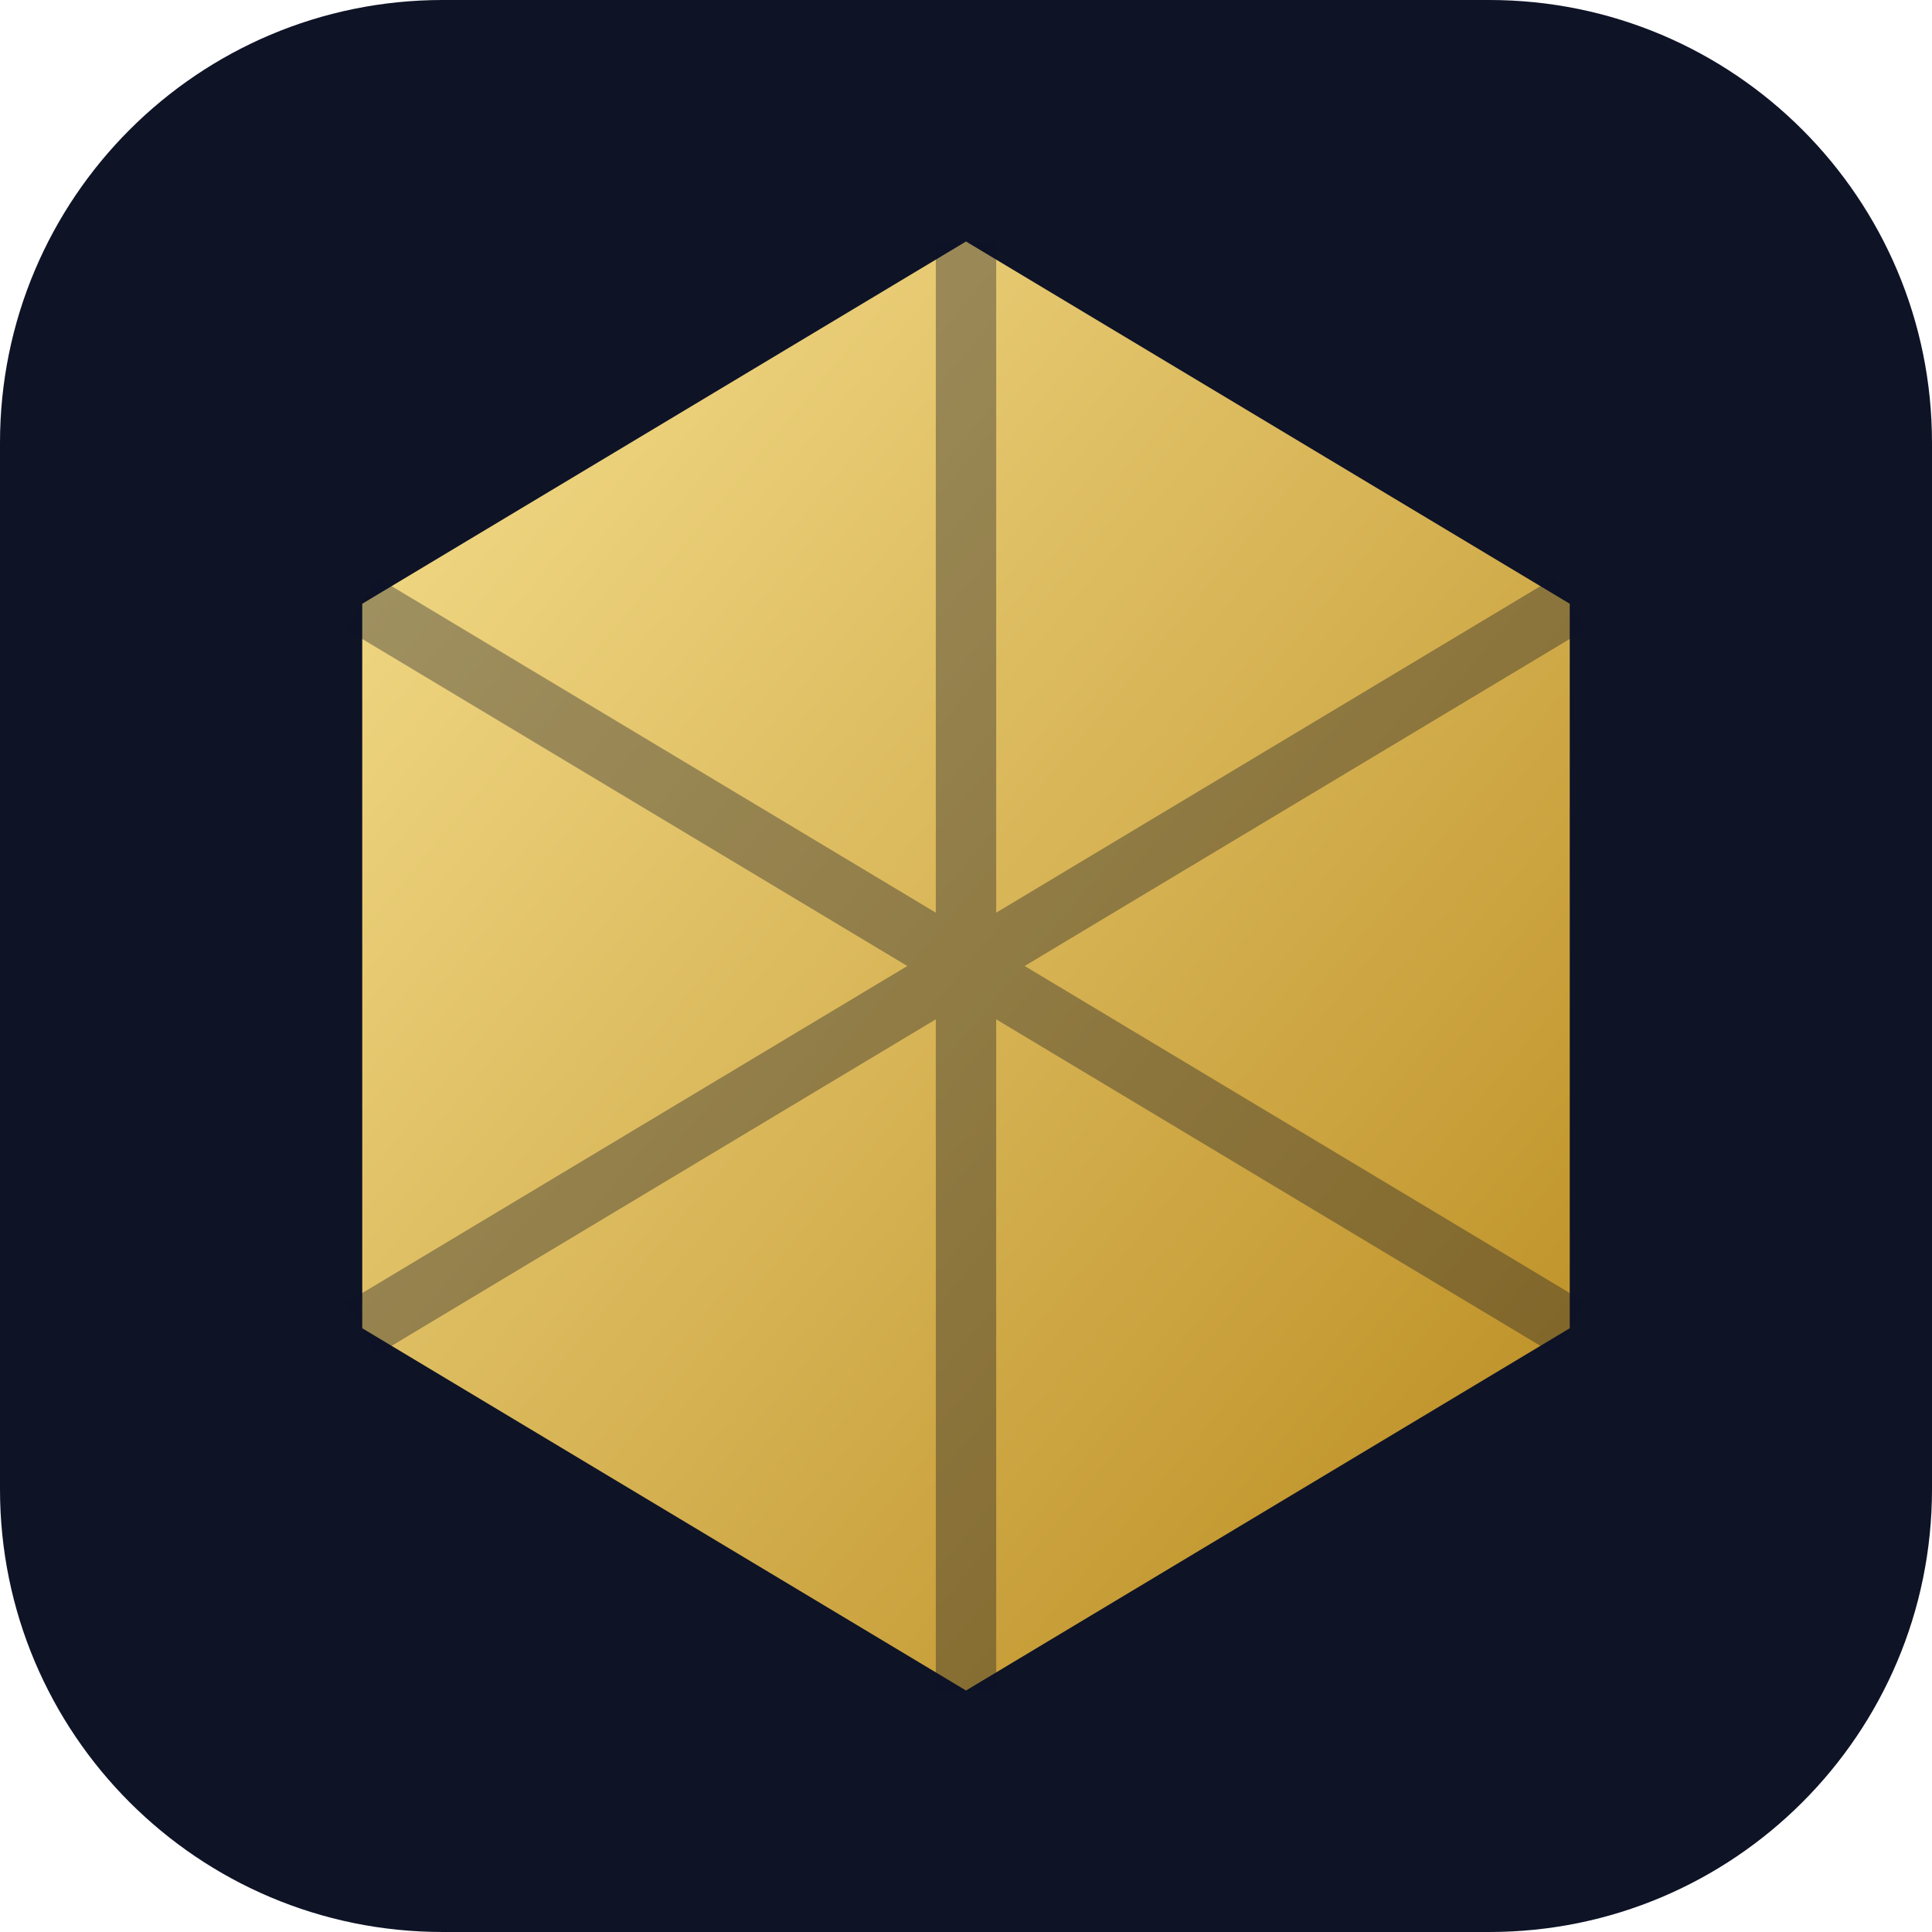
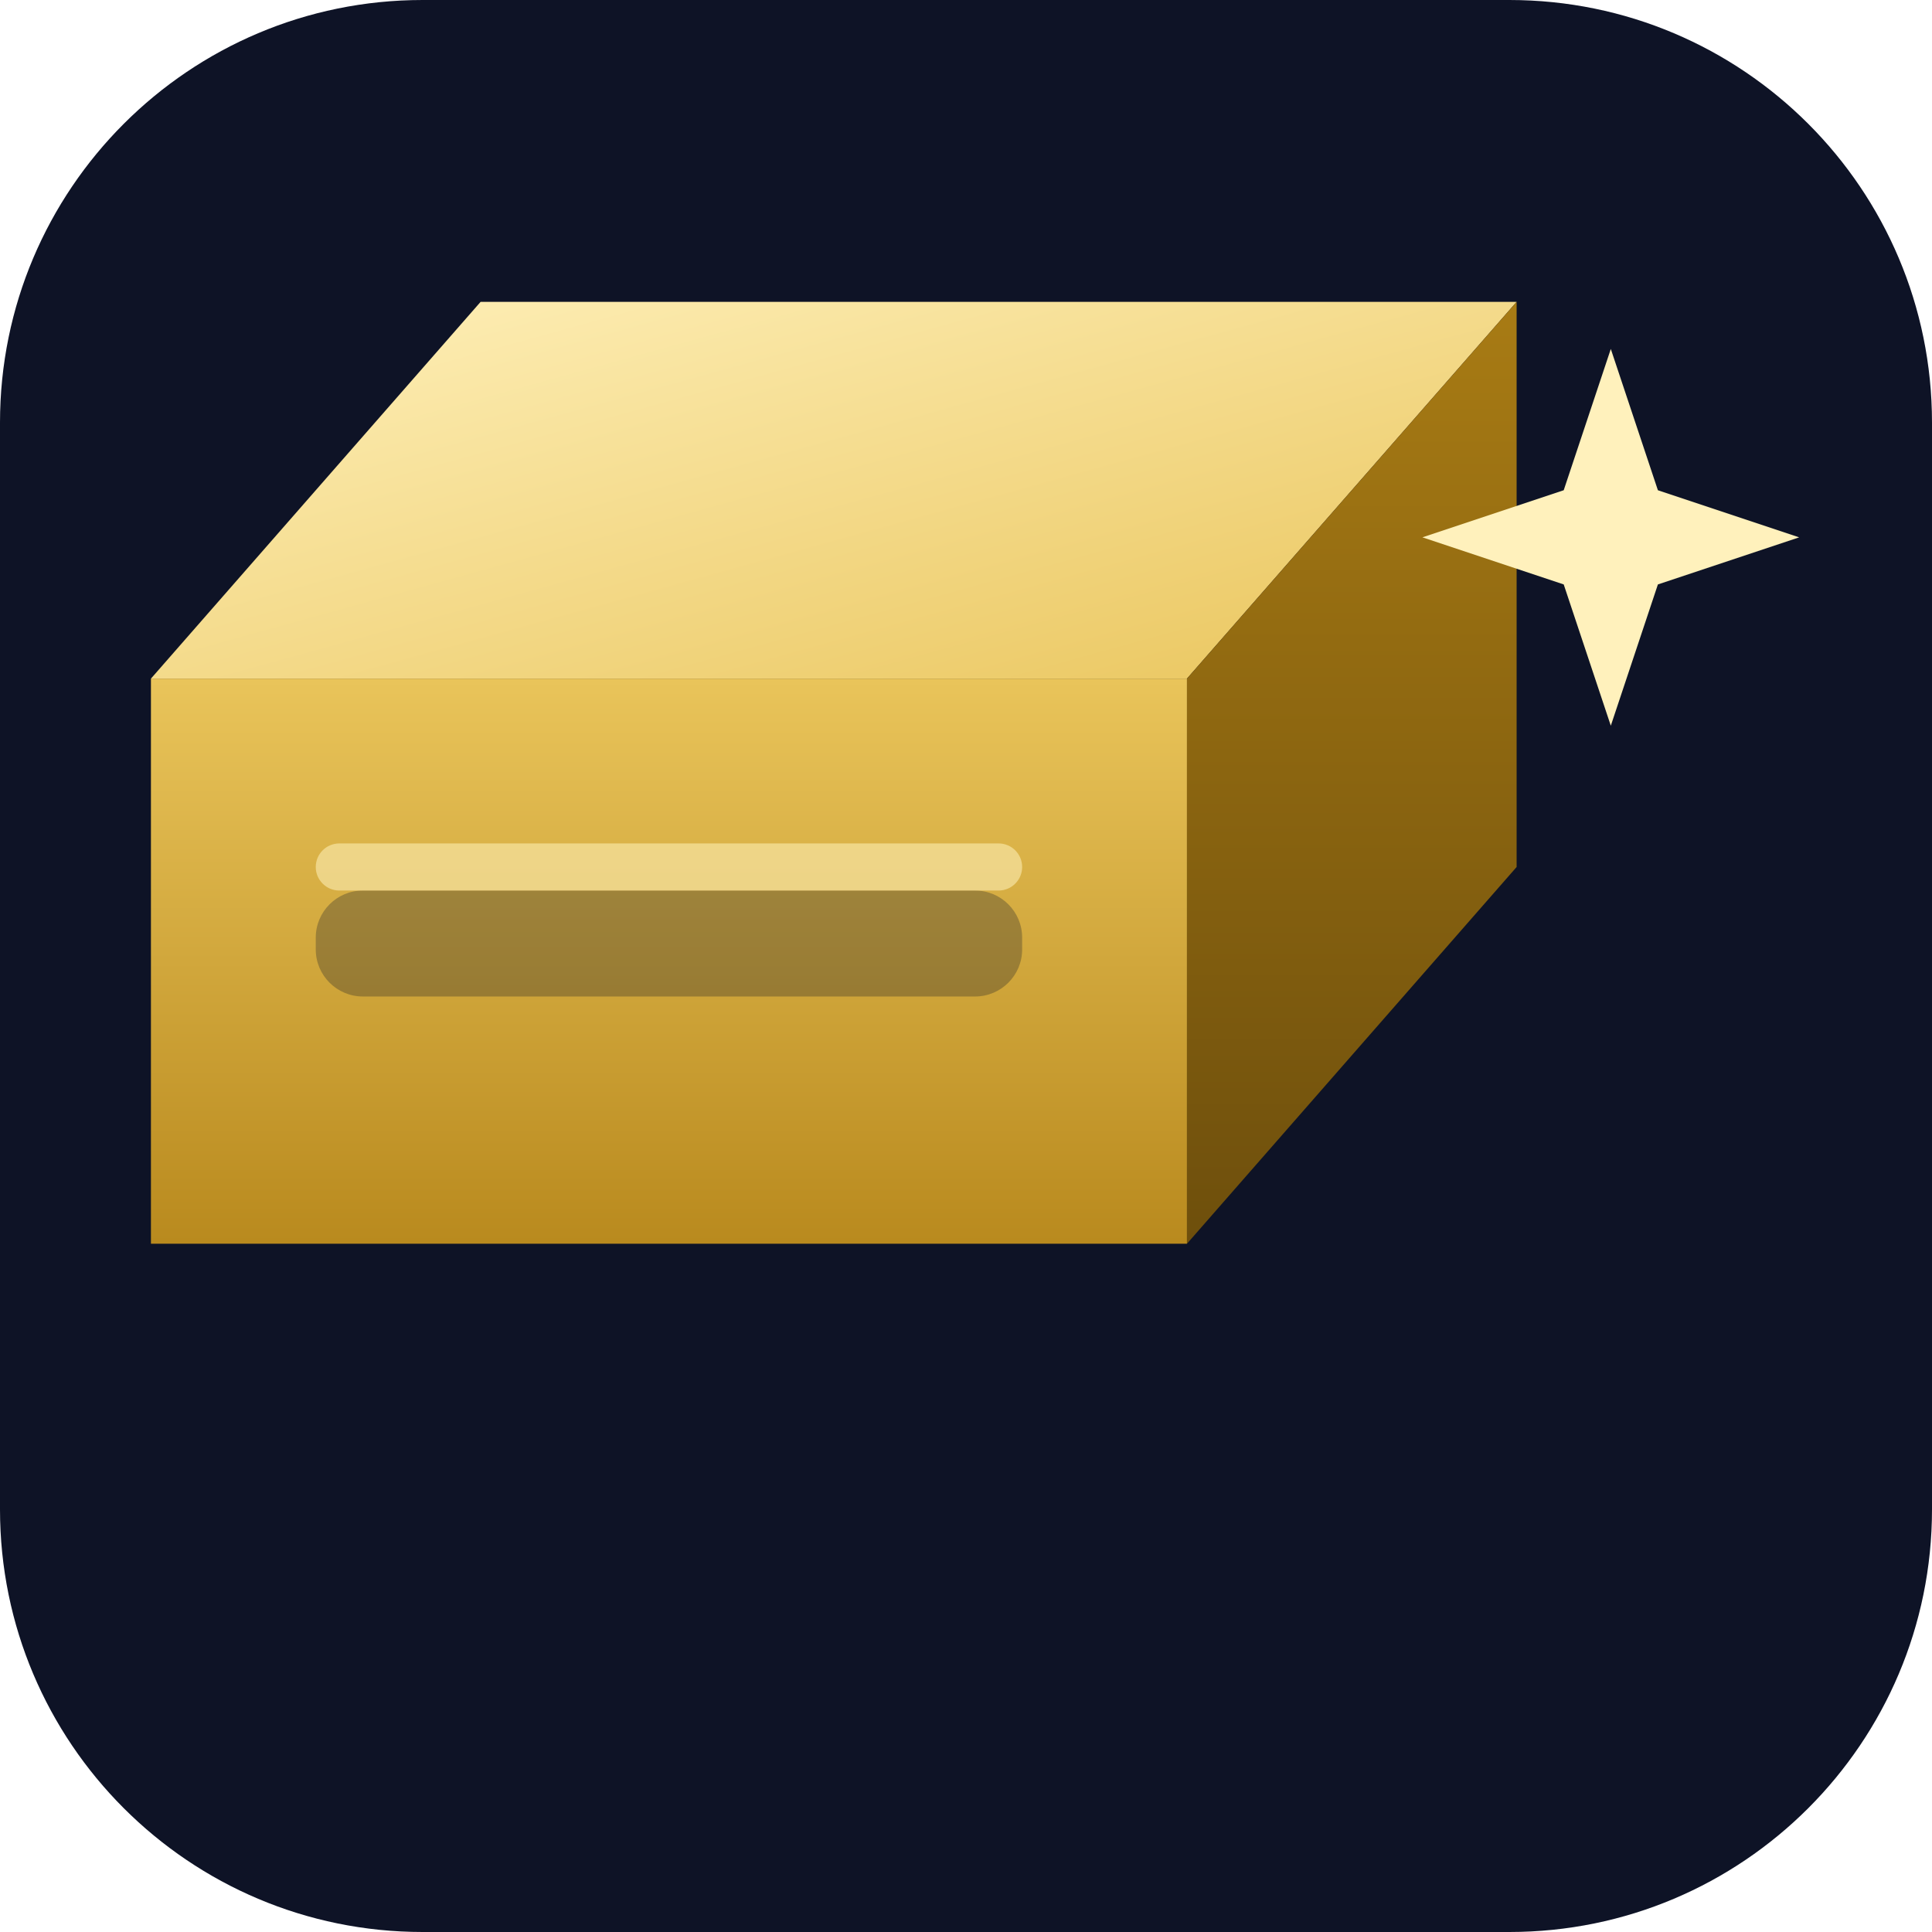
- <svg xmlns="http://www.w3.org/2000/svg" viewBox="0 0 48 48">
+ <svg xmlns="http://www.w3.org/2000/svg" viewBox="0 0 64 64" width="64" height="64">
  <defs>
-     <linearGradient id="f" x1="0" y1="0" x2="1" y2="1">
-       <stop offset="0" stop-color="#F6DF8E" />
+     <linearGradient id="gTop" x1="0" y1="0" x2="1" y2="1">
+       <stop offset="0" stop-color="#FFF1BC" />
+       <stop offset="1" stop-color="#E9C45A" />
+     </linearGradient>
+     <linearGradient id="gFront" x1="0" y1="0" x2="0" y2="1">
+       <stop offset="0" stop-color="#E9C45A" />
      <stop offset="1" stop-color="#B98A1E" />
    </linearGradient>
+     <linearGradient id="gSide" x1="0" y1="0" x2="0" y2="1">
+       <stop offset="0" stop-color="#A87B14" />
+       <stop offset="1" stop-color="#6E4F0C" />
+     </linearGradient>
  </defs>
-   <rect width="48" height="48" rx="11" fill="#0E1326" />
-   <path d="M24 6 39 15v18L24 42 9 33V15z" fill="url(#f)" />
-   <path d="M24 6v36M9 15l15 9 15-9M9 33l15-9 15 9" fill="none" stroke="#0E1326" stroke-opacity=".35" stroke-width="1.5" />
+   <rect width="64" height="64" rx="14" fill="#0E1326" />
+   <g>
+     <polygon points="5.00,22.48 15.92,10.00 50.24,10.00 39.32,22.48" fill="url(#gTop)" />
+     <polygon points="5.00,22.48 39.32,22.48 39.32,41.20 5.00,41.20" fill="url(#gFront)" />
+     <polygon points="39.32,22.48 50.24,10.00 50.24,28.72 39.32,41.20" fill="url(#gSide)" />
+     <rect x="10.46" y="29.50" width="23.40" height="3.51" rx="1.56" fill="#0E1326" fill-opacity=".28" />
+     <rect x="10.46" y="27.94" width="23.40" height="1.56" rx="0.78" fill="#FFF1BC" fill-opacity=".55" />
+     <polygon points="51.80,16.24 53.36,11.56 54.92,16.24 59.60,17.80 54.92,19.36 53.36,24.04 51.80,19.36 47.12,17.80" fill="#FFF1BC" />
+   </g>
</svg>
